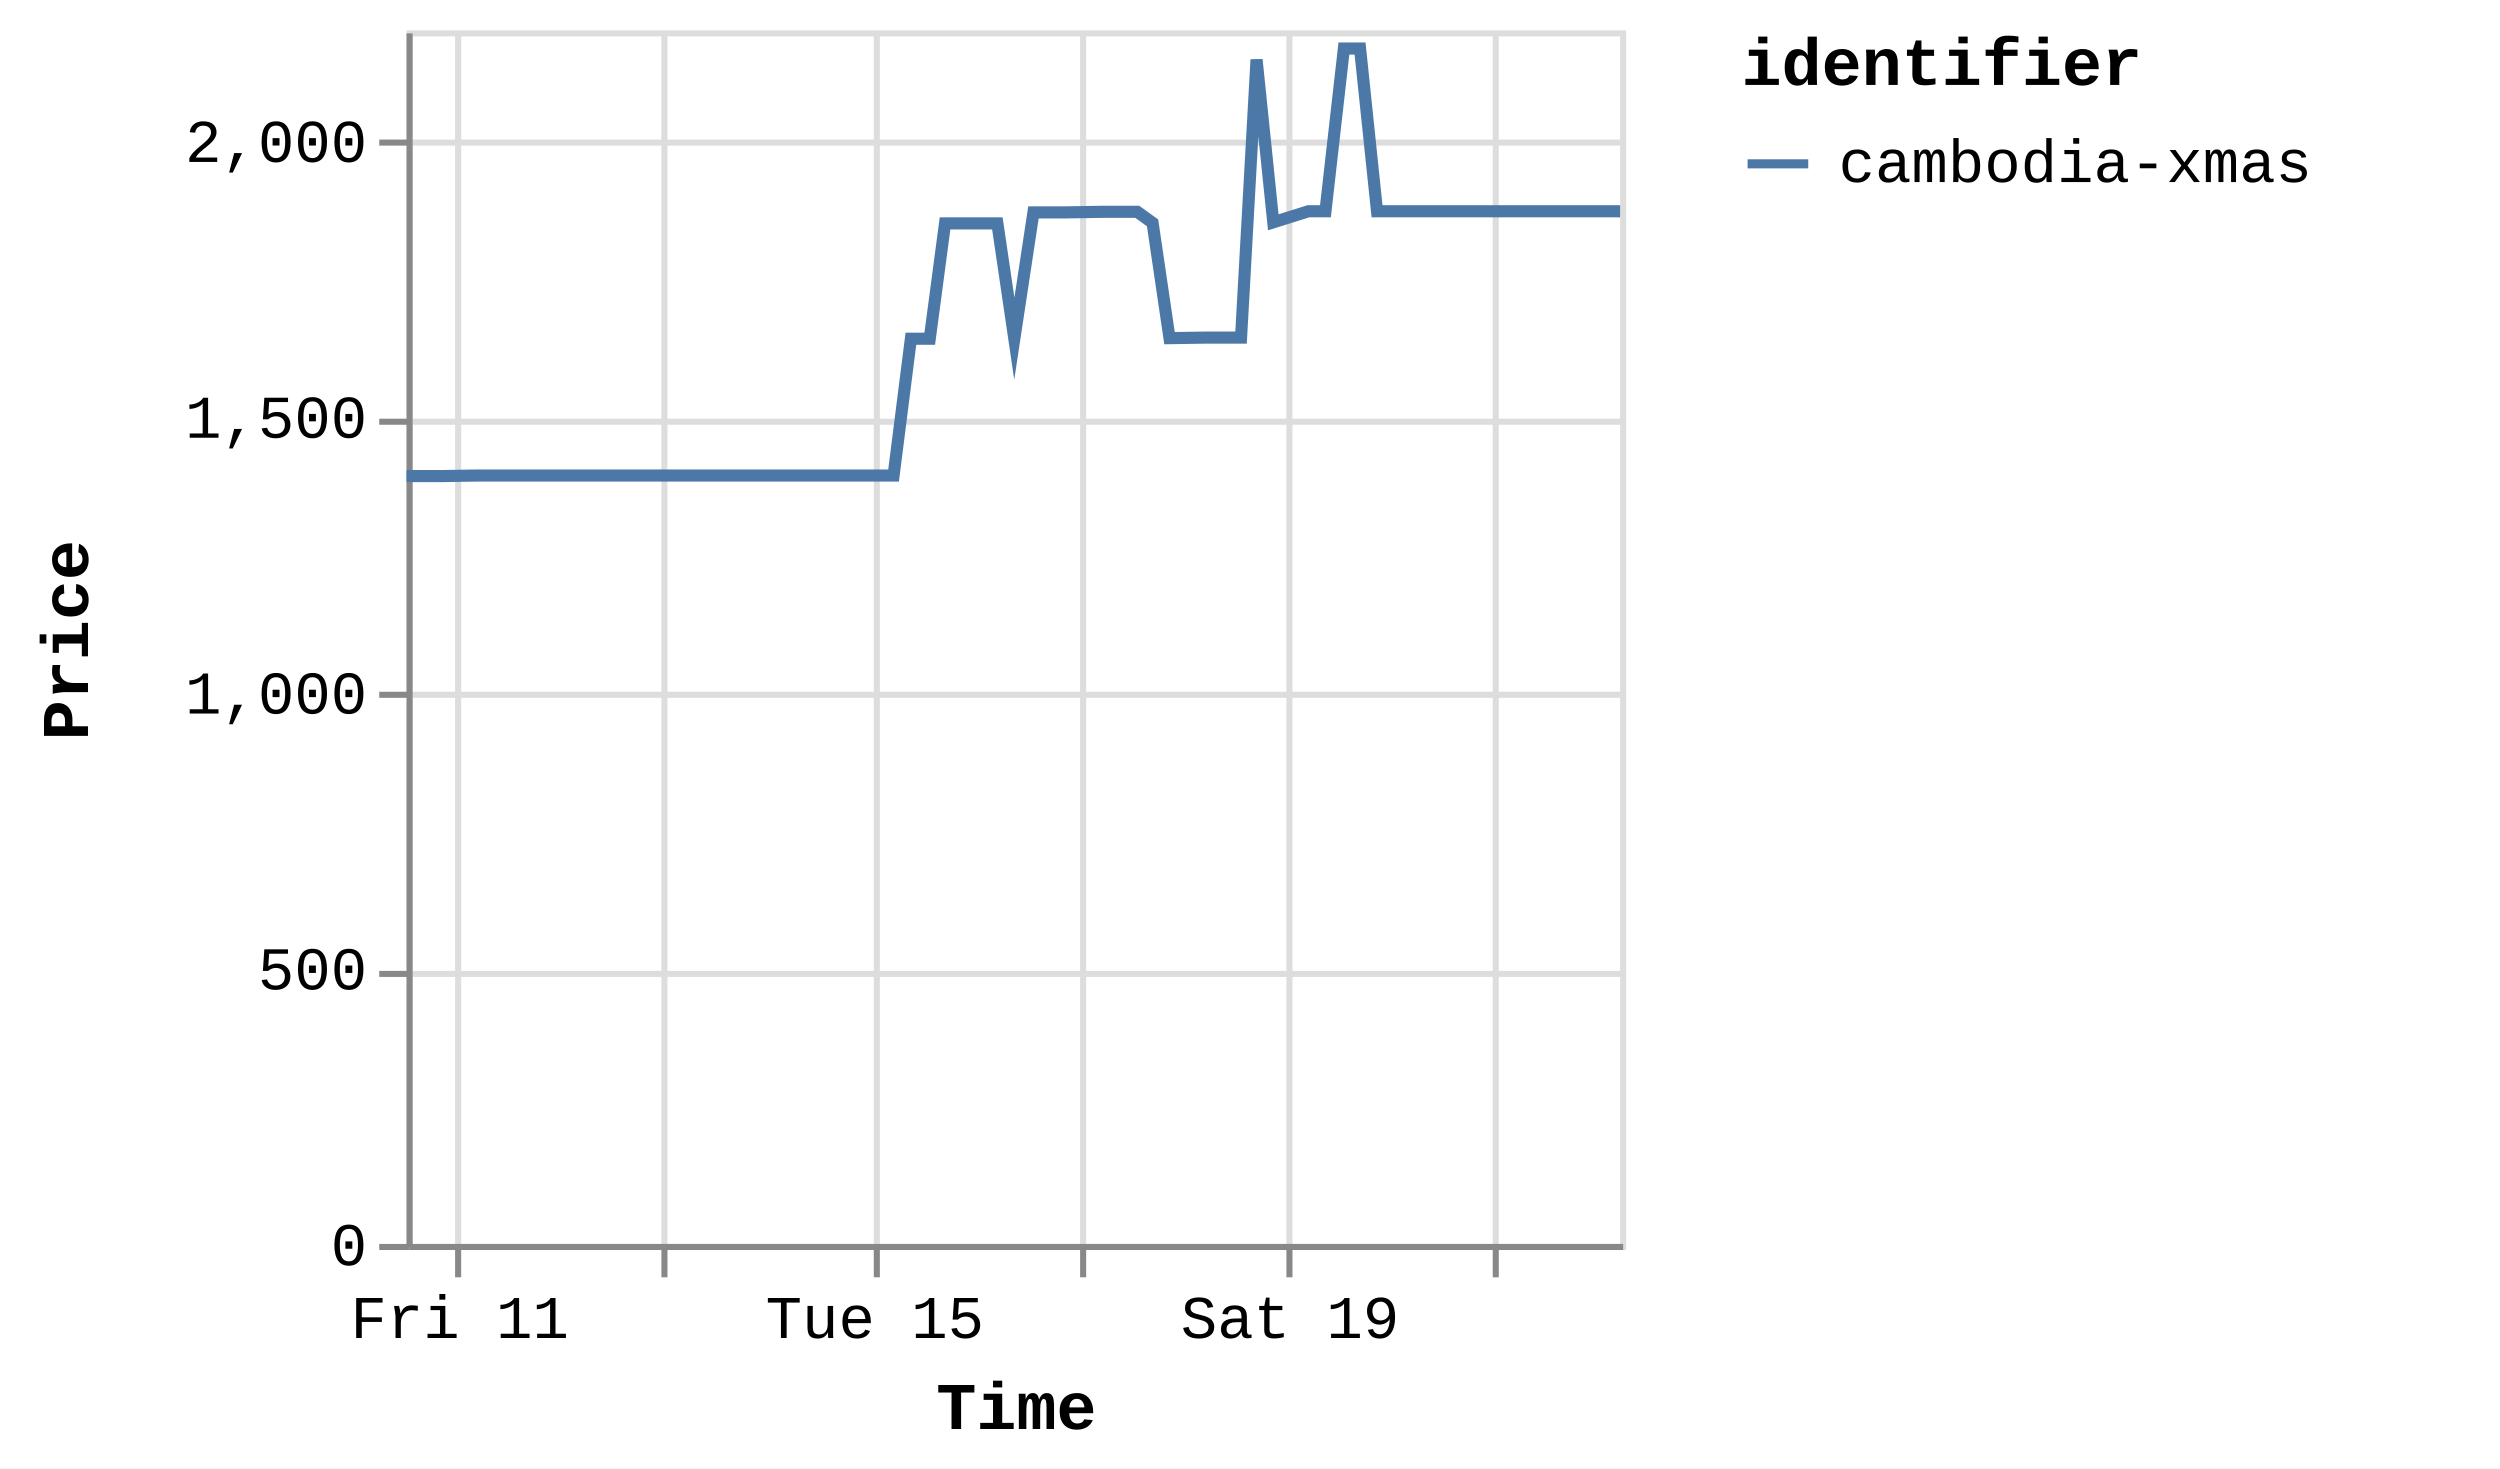
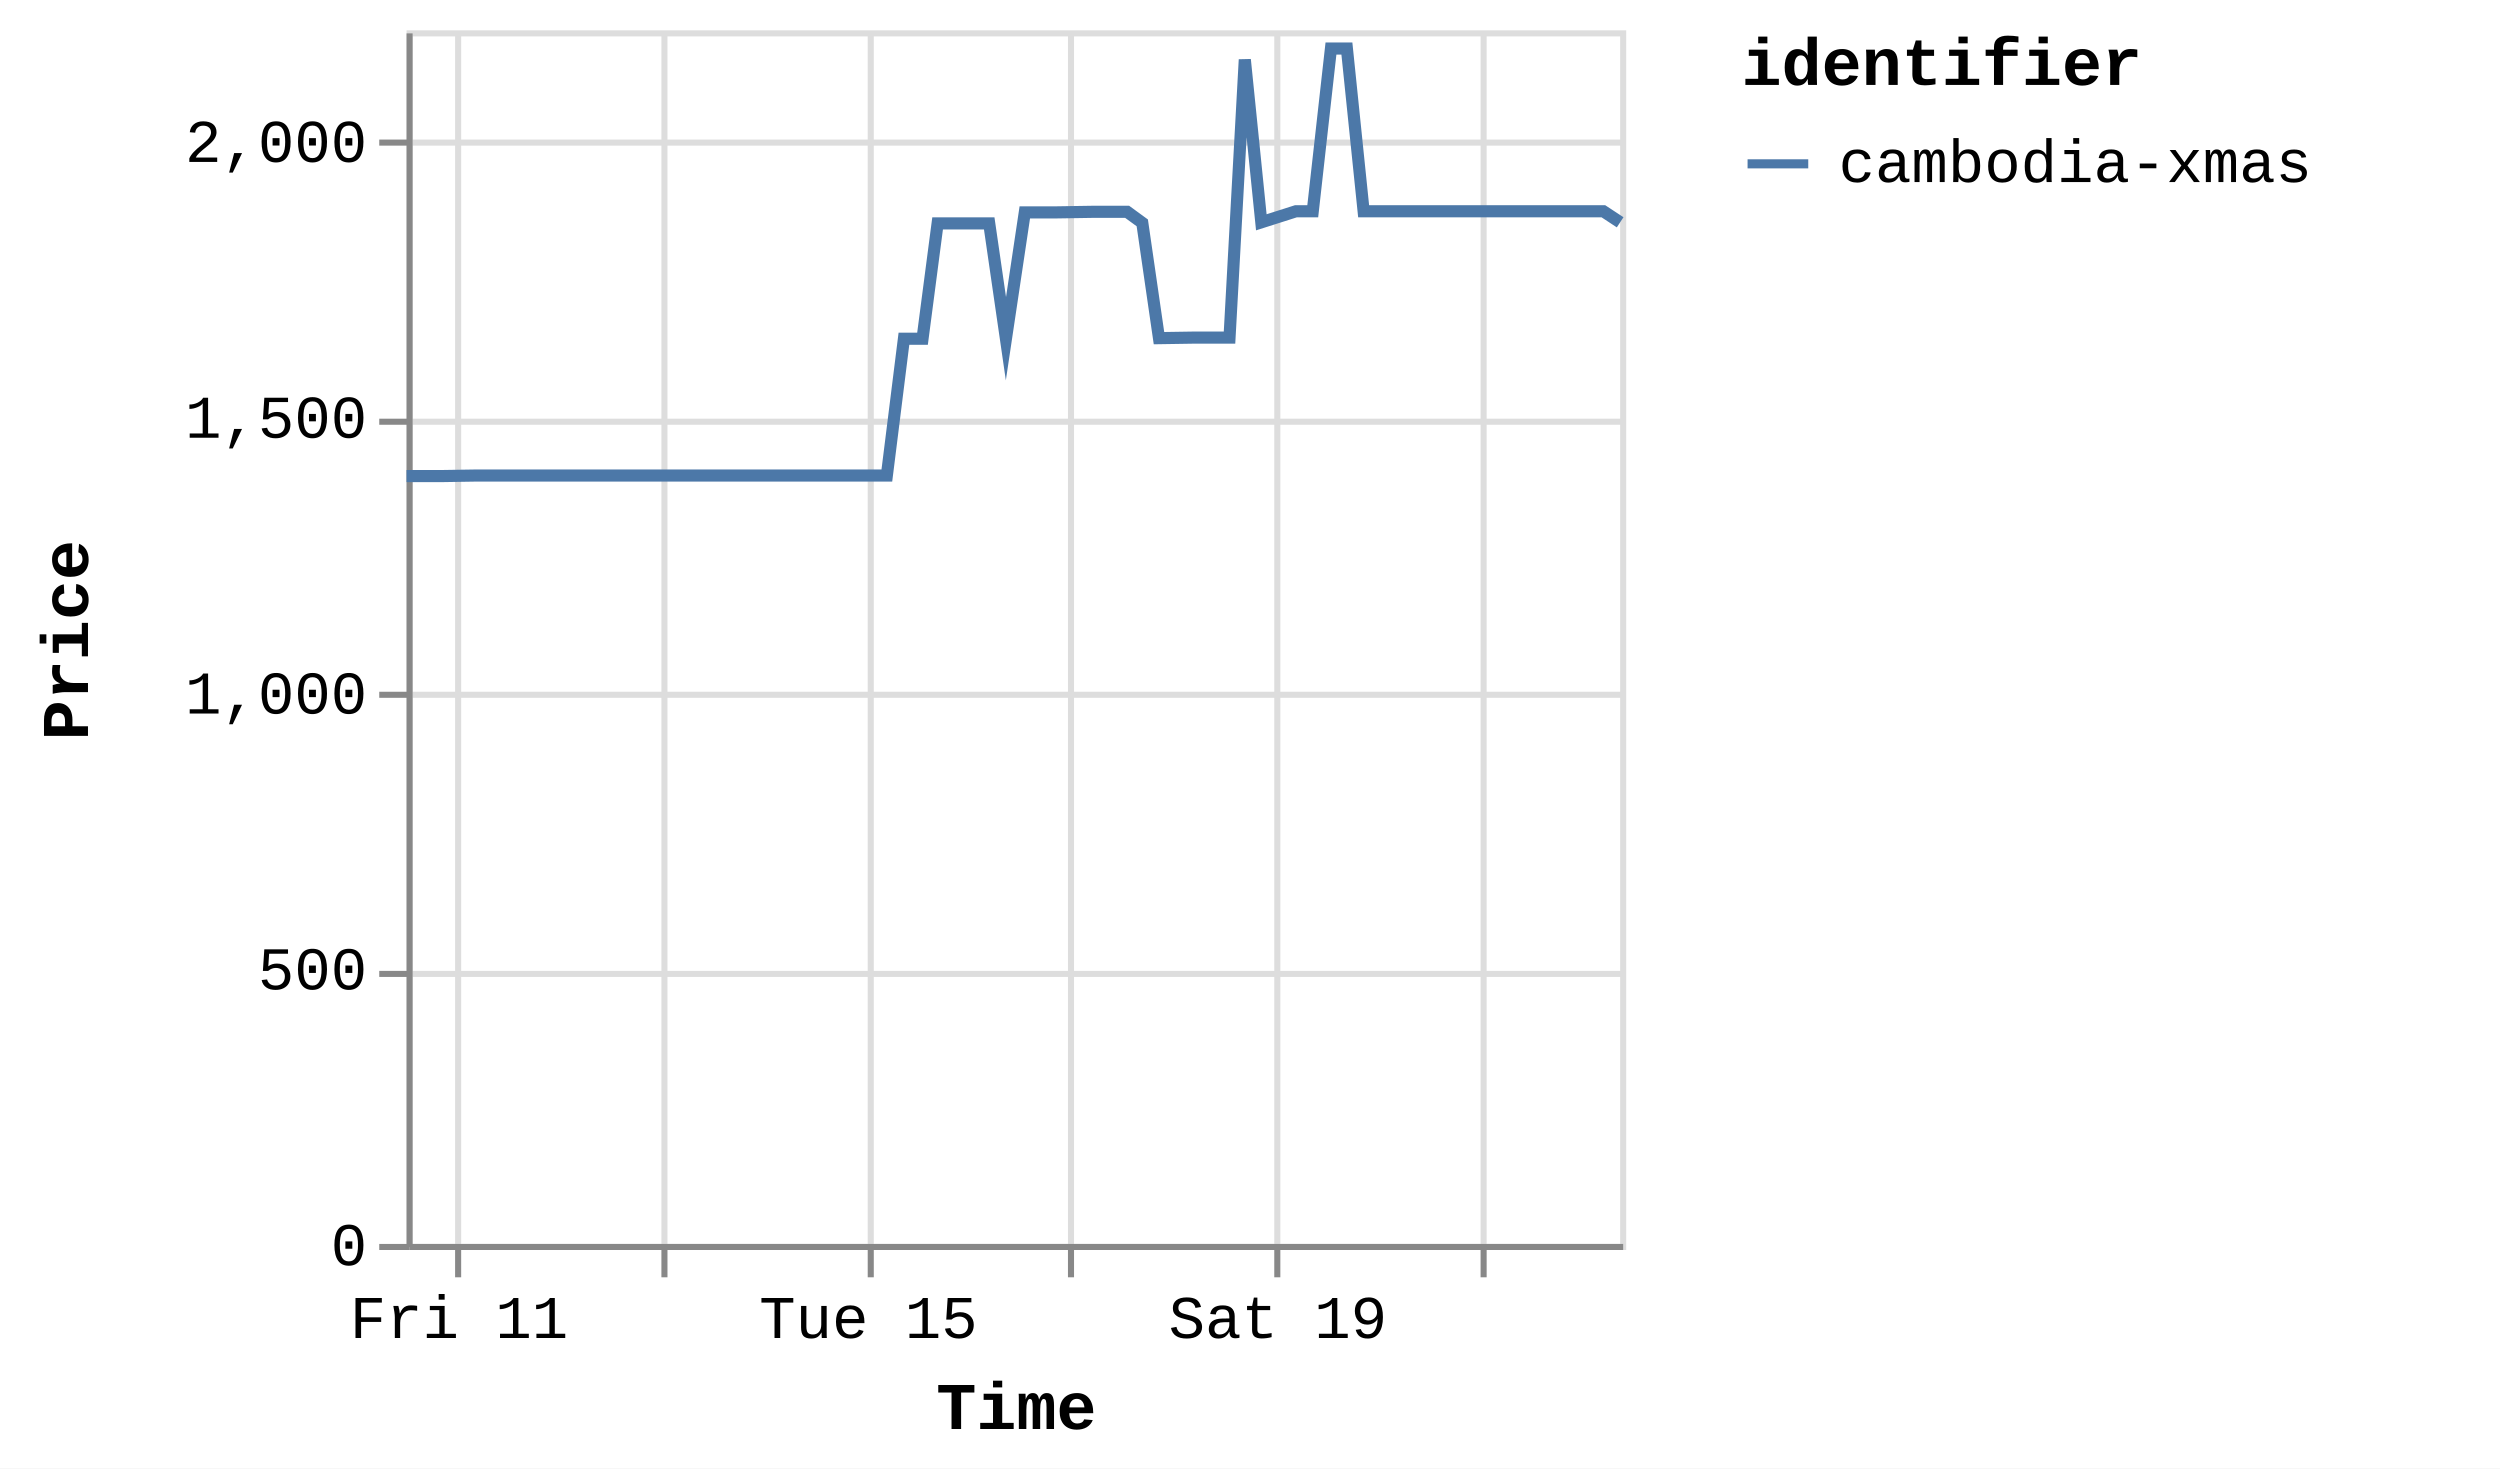
<svg xmlns="http://www.w3.org/2000/svg" version="1.1" class="marks" width="412" height="242" viewBox="0 0 412 242">
  <rect width="412" height="242" fill="white" />
  <g fill="none" stroke-miterlimit="10" transform="translate(67,5)">
    <g class="mark-group role-frame root" role="graphics-object" aria-roledescription="group mark container">
      <g transform="translate(0,0)">
        <path class="background" aria-hidden="true" d="M0.5,0.5h200v200h-200Z" stroke="#ddd" />
        <g>
          <g class="mark-group role-axis" aria-hidden="true">
            <g transform="translate(0.5,200.5)">
              <path class="background" aria-hidden="true" d="M0,0h0v0h0Z" pointer-events="none" />
              <g>
                <g class="mark-rule role-axis-grid" pointer-events="none">
                  <line transform="translate(8,-200)" x2="0" y2="200" stroke="#ddd" stroke-width="1" opacity="1" />
                  <line transform="translate(42,-200)" x2="0" y2="200" stroke="#ddd" stroke-width="1" opacity="1" />
-                   <line transform="translate(77,-200)" x2="0" y2="200" stroke="#ddd" stroke-width="1" opacity="1" />
-                   <line transform="translate(111,-200)" x2="0" y2="200" stroke="#ddd" stroke-width="1" opacity="1" />
-                   <line transform="translate(145,-200)" x2="0" y2="200" stroke="#ddd" stroke-width="1" opacity="1" />
-                   <line transform="translate(179,-200)" x2="0" y2="200" stroke="#ddd" stroke-width="1" opacity="1" />
+                   <line transform="translate(76,-200)" x2="0" y2="200" stroke="#ddd" stroke-width="1" opacity="1" />
+                   <line transform="translate(109,-200)" x2="0" y2="200" stroke="#ddd" stroke-width="1" opacity="1" />
+                   <line transform="translate(143,-200)" x2="0" y2="200" stroke="#ddd" stroke-width="1" opacity="1" />
+                   <line transform="translate(177,-200)" x2="0" y2="200" stroke="#ddd" stroke-width="1" opacity="1" />
                </g>
              </g>
              <path class="foreground" aria-hidden="true" d="" pointer-events="none" display="none" />
            </g>
          </g>
          <g class="mark-group role-axis" aria-hidden="true">
            <g transform="translate(0.5,0.5)">
              <path class="background" aria-hidden="true" d="M0,0h0v0h0Z" pointer-events="none" />
              <g>
                <g class="mark-rule role-axis-grid" pointer-events="none">
                  <line transform="translate(0,200)" x2="200" y2="0" stroke="#ddd" stroke-width="1" opacity="1" />
                  <line transform="translate(0,155)" x2="200" y2="0" stroke="#ddd" stroke-width="1" opacity="1" />
                  <line transform="translate(0,109)" x2="200" y2="0" stroke="#ddd" stroke-width="1" opacity="1" />
                  <line transform="translate(0,64)" x2="200" y2="0" stroke="#ddd" stroke-width="1" opacity="1" />
                  <line transform="translate(0,18)" x2="200" y2="0" stroke="#ddd" stroke-width="1" opacity="1" />
                </g>
              </g>
              <path class="foreground" aria-hidden="true" d="" pointer-events="none" display="none" />
            </g>
          </g>
-           <g class="mark-group role-axis" role="graphics-symbol" aria-roledescription="axis" aria-label="X-axis titled 'Time' for a time scale with values from Thursday, 10 July 2025, 12:25:32 PM to Tuesday, 22 July 2025, 5:02:02 AM">
+           <g class="mark-group role-axis" role="graphics-symbol" aria-roledescription="axis" aria-label="X-axis titled 'Time' for a time scale with values from Thursday, 10 July 2025, 12:25:32 PM to Tuesday, 22 July 2025, 8:57:47 AM">
            <g transform="translate(0.5,200.5)">
              <path class="background" aria-hidden="true" d="M0,0h0v0h0Z" pointer-events="none" />
              <g>
                <g class="mark-rule role-axis-tick" pointer-events="none">
                  <line transform="translate(8,0)" x2="0" y2="5" stroke="#888" stroke-width="1" opacity="1" />
                  <line transform="translate(42,0)" x2="0" y2="5" stroke="#888" stroke-width="1" opacity="1" />
-                   <line transform="translate(77,0)" x2="0" y2="5" stroke="#888" stroke-width="1" opacity="1" />
-                   <line transform="translate(111,0)" x2="0" y2="5" stroke="#888" stroke-width="1" opacity="1" />
-                   <line transform="translate(145,0)" x2="0" y2="5" stroke="#888" stroke-width="1" opacity="1" />
-                   <line transform="translate(179,0)" x2="0" y2="5" stroke="#888" stroke-width="1" opacity="1" />
+                   <line transform="translate(76,0)" x2="0" y2="5" stroke="#888" stroke-width="1" opacity="1" />
+                   <line transform="translate(109,0)" x2="0" y2="5" stroke="#888" stroke-width="1" opacity="1" />
+                   <line transform="translate(143,0)" x2="0" y2="5" stroke="#888" stroke-width="1" opacity="1" />
+                   <line transform="translate(177,0)" x2="0" y2="5" stroke="#888" stroke-width="1" opacity="1" />
                </g>
                <g class="mark-text role-axis-label" pointer-events="none">
-                   <text text-anchor="middle" transform="translate(8.249349,15)" font-family="Liberation Mono" font-size="10px" fill="#000" opacity="1">Fri 11</text>
-                   <text text-anchor="middle" transform="translate(42.46073,15)" font-family="Liberation Mono" font-size="10px" fill="#000" opacity="0">Jul 13</text>
-                   <text text-anchor="middle" transform="translate(76.67212,15)" font-family="Liberation Mono" font-size="10px" fill="#000" opacity="1">Tue 15</text>
-                   <text text-anchor="middle" transform="translate(110.8835,15)" font-family="Liberation Mono" font-size="10px" fill="#000" opacity="0">Thu 17</text>
-                   <text text-anchor="middle" transform="translate(145.0949,15)" font-family="Liberation Mono" font-size="10px" fill="#000" opacity="1">Sat 19</text>
-                   <text text-anchor="middle" transform="translate(179.3063,15)" font-family="Liberation Mono" font-size="10px" fill="#000" opacity="0">Mon 21</text>
+                   <text text-anchor="middle" transform="translate(8.135435,15)" font-family="Liberation Mono" font-size="10px" fill="#000" opacity="1">Fri 11</text>
+                   <text text-anchor="middle" transform="translate(41.8744,15)" font-family="Liberation Mono" font-size="10px" fill="#000" opacity="0">Jul 13</text>
+                   <text text-anchor="middle" transform="translate(75.61336,15)" font-family="Liberation Mono" font-size="10px" fill="#000" opacity="1">Tue 15</text>
+                   <text text-anchor="middle" transform="translate(109.3523,15)" font-family="Liberation Mono" font-size="10px" fill="#000" opacity="0">Thu 17</text>
+                   <text text-anchor="middle" transform="translate(143.0913,15)" font-family="Liberation Mono" font-size="10px" fill="#000" opacity="1">Sat 19</text>
+                   <text text-anchor="middle" transform="translate(176.8303,15)" font-family="Liberation Mono" font-size="10px" fill="#000" opacity="0">Mon 21</text>
                </g>
                <g class="mark-rule role-axis-domain" pointer-events="none">
                  <line transform="translate(0,0)" x2="200" y2="0" stroke="#888" stroke-width="1" opacity="1" />
                </g>
                <g class="mark-text role-axis-title" pointer-events="none">
                  <text text-anchor="middle" transform="translate(100,30)" font-family="Liberation Mono" font-size="11px" font-weight="bold" fill="#000" opacity="1">Time</text>
                </g>
              </g>
              <path class="foreground" aria-hidden="true" d="" pointer-events="none" display="none" />
            </g>
          </g>
          <g class="mark-group role-axis" role="graphics-symbol" aria-roledescription="axis" aria-label="Y-axis titled 'Price' for a linear scale with values from 0 to 2,200">
            <g transform="translate(0.5,0.5)">
              <path class="background" aria-hidden="true" d="M0,0h0v0h0Z" pointer-events="none" />
              <g>
                <g class="mark-rule role-axis-tick" pointer-events="none">
                  <line transform="translate(0,200)" x2="-5" y2="0" stroke="#888" stroke-width="1" opacity="1" />
                  <line transform="translate(0,155)" x2="-5" y2="0" stroke="#888" stroke-width="1" opacity="1" />
                  <line transform="translate(0,109)" x2="-5" y2="0" stroke="#888" stroke-width="1" opacity="1" />
                  <line transform="translate(0,64)" x2="-5" y2="0" stroke="#888" stroke-width="1" opacity="1" />
                  <line transform="translate(0,18)" x2="-5" y2="0" stroke="#888" stroke-width="1" opacity="1" />
                </g>
                <g class="mark-text role-axis-label" pointer-events="none">
                  <text text-anchor="end" transform="translate(-7,203)" font-family="Liberation Mono" font-size="10px" fill="#000" opacity="1">0</text>
                  <text text-anchor="end" transform="translate(-7,157.5455)" font-family="Liberation Mono" font-size="10px" fill="#000" opacity="1">500</text>
                  <text text-anchor="end" transform="translate(-7,112.0909)" font-family="Liberation Mono" font-size="10px" fill="#000" opacity="1">1,000</text>
                  <text text-anchor="end" transform="translate(-7,66.63636)" font-family="Liberation Mono" font-size="10px" fill="#000" opacity="1">1,500</text>
                  <text text-anchor="end" transform="translate(-7,21.18182)" font-family="Liberation Mono" font-size="10px" fill="#000" opacity="1">2,000</text>
                </g>
                <g class="mark-rule role-axis-domain" pointer-events="none">
                  <line transform="translate(0,200)" x2="0" y2="-200" stroke="#888" stroke-width="1" opacity="1" />
                </g>
                <g class="mark-text role-axis-title" pointer-events="none">
                  <text text-anchor="middle" transform="translate(-51,100) rotate(-90) translate(0,-2)" font-family="Liberation Mono" font-size="11px" font-weight="bold" fill="#000" opacity="1">Price</text>
                </g>
              </g>
              <path class="foreground" aria-hidden="true" d="" pointer-events="none" display="none" />
            </g>
          </g>
          <g class="mark-group role-scope pathgroup" role="graphics-object" aria-roledescription="group mark container">
            <g transform="translate(0,0)">
              <path class="background" aria-hidden="true" d="M0,0h200v200h-200Z" />
              <g>
                <g class="mark-line role-mark marks" role="graphics-object" aria-roledescription="line mark container">
-                   <path aria-label="Time: Jul 10, 2025; Price: 1392; identifier: cambodia-xmas" role="graphics-symbol" aria-roledescription="line mark" d="M0,73.455L0.231,73.455L3.218,73.455L5.983,73.455L11.816,73.364L14.606,73.364L17.737,73.364L20.3,73.364L23.091,73.364L28.871,73.364L31.681,73.364L34.719,73.364L37.371,73.364L40.176,73.364L46.015,73.364L48.788,73.364L51.834,73.364L54.482,73.364L57.278,73.364L63.161,73.364L65.978,73.364L69.094,73.364L71.634,73.364L74.418,73.364L80.261,73.364L83.117,50.818L86.222,50.818L88.744,31.818L91.528,31.818L97.367,31.818L100.16,50.818L103.314,30L105.859,30L108.639,30L114.472,29.909L117.26,29.909L120.419,29.909L122.944,31.727L125.737,50.727L131.588,50.636L134.371,50.636L137.524,50.636L140.078,4.818L142.837,31.636L148.619,29.818L151.432,29.818L154.476,3L157.137,3L159.936,29.818L165.803,29.818L168.533,29.818L171.662,29.818L174.232,29.818L177.04,29.818L182.922,29.818L185.72,29.818L188.857,29.818L191.39,29.818L194.164,29.818L200,29.818" stroke="#4c78a8" stroke-width="2" />
+                   <path aria-label="Time: Jul 10, 2025; Price: 1392; identifier: cambodia-xmas" role="graphics-symbol" aria-roledescription="line mark" d="M0,73.455L0.227,73.455L3.174,73.455L5.901,73.455L11.653,73.364L14.404,73.364L17.492,73.364L20.02,73.364L22.772,73.364L28.473,73.364L31.243,73.364L34.24,73.364L36.855,73.364L39.621,73.364L45.38,73.364L48.115,73.364L51.118,73.364L53.73,73.364L56.487,73.364L62.289,73.364L65.067,73.364L68.139,73.364L70.645,73.364L73.39,73.364L79.153,73.364L81.969,50.818L85.031,50.818L87.518,31.818L90.264,31.818L96.022,31.818L98.777,50.818L101.888,30L104.397,30L107.139,30L112.891,29.909L115.641,29.909L118.756,29.909L121.247,31.727L124,50.727L129.771,50.636L132.516,50.636L135.625,50.636L138.144,4.818L140.865,31.636L146.566,29.818L149.341,29.818L152.343,3L154.967,3L157.727,29.818L163.513,29.818L166.206,29.818L169.292,29.818L171.826,29.818L174.595,29.818L180.396,29.818L183.155,29.818L186.249,29.818L188.747,29.818L191.483,29.818L197.238,29.818L200,31.636" stroke="#4c78a8" stroke-width="2" />
                </g>
              </g>
              <path class="foreground" aria-hidden="true" d="" display="none" />
            </g>
          </g>
          <g class="mark-group role-legend" role="graphics-symbol" aria-roledescription="legend" aria-label="Symbol legend titled 'identifier' for stroke color with 1 value: cambodia-xmas">
            <g transform="translate(220,0)">
              <path class="background" aria-hidden="true" d="M0,0h120v27h-120Z" pointer-events="none" />
              <g>
                <g class="mark-group role-legend-entry">
                  <g transform="translate(0,16)">
                    <path class="background" aria-hidden="true" d="M0,0h0v0h0Z" pointer-events="none" />
                    <g>
                      <g class="mark-group role-scope" role="graphics-object" aria-roledescription="group mark container">
                        <g transform="translate(0,0)">
                          <path class="background" aria-hidden="true" d="M0,0h120v11h-120Z" pointer-events="none" opacity="1" />
                          <g>
                            <g class="mark-symbol role-legend-symbol" pointer-events="none">
                              <path transform="translate(6,6)" d="M-5,0L5,0" stroke="#4c78a8" stroke-width="1.5" opacity="1" />
                            </g>
                            <g class="mark-text role-legend-label" pointer-events="none">
                              <text text-anchor="start" transform="translate(16,9)" font-family="Liberation Mono" font-size="10px" fill="#000" opacity="1">cambodia-xmas</text>
                            </g>
                          </g>
                          <path class="foreground" aria-hidden="true" d="" pointer-events="none" display="none" />
                        </g>
                      </g>
                    </g>
                    <path class="foreground" aria-hidden="true" d="" pointer-events="none" display="none" />
                  </g>
                </g>
                <g class="mark-text role-legend-title" pointer-events="none">
                  <text text-anchor="start" transform="translate(0,9)" font-family="Liberation Mono" font-size="11px" font-weight="bold" fill="#000" opacity="1">identifier</text>
                </g>
              </g>
              <path class="foreground" aria-hidden="true" d="" pointer-events="none" display="none" />
            </g>
          </g>
        </g>
        <path class="foreground" aria-hidden="true" d="" display="none" />
      </g>
    </g>
  </g>
</svg>
